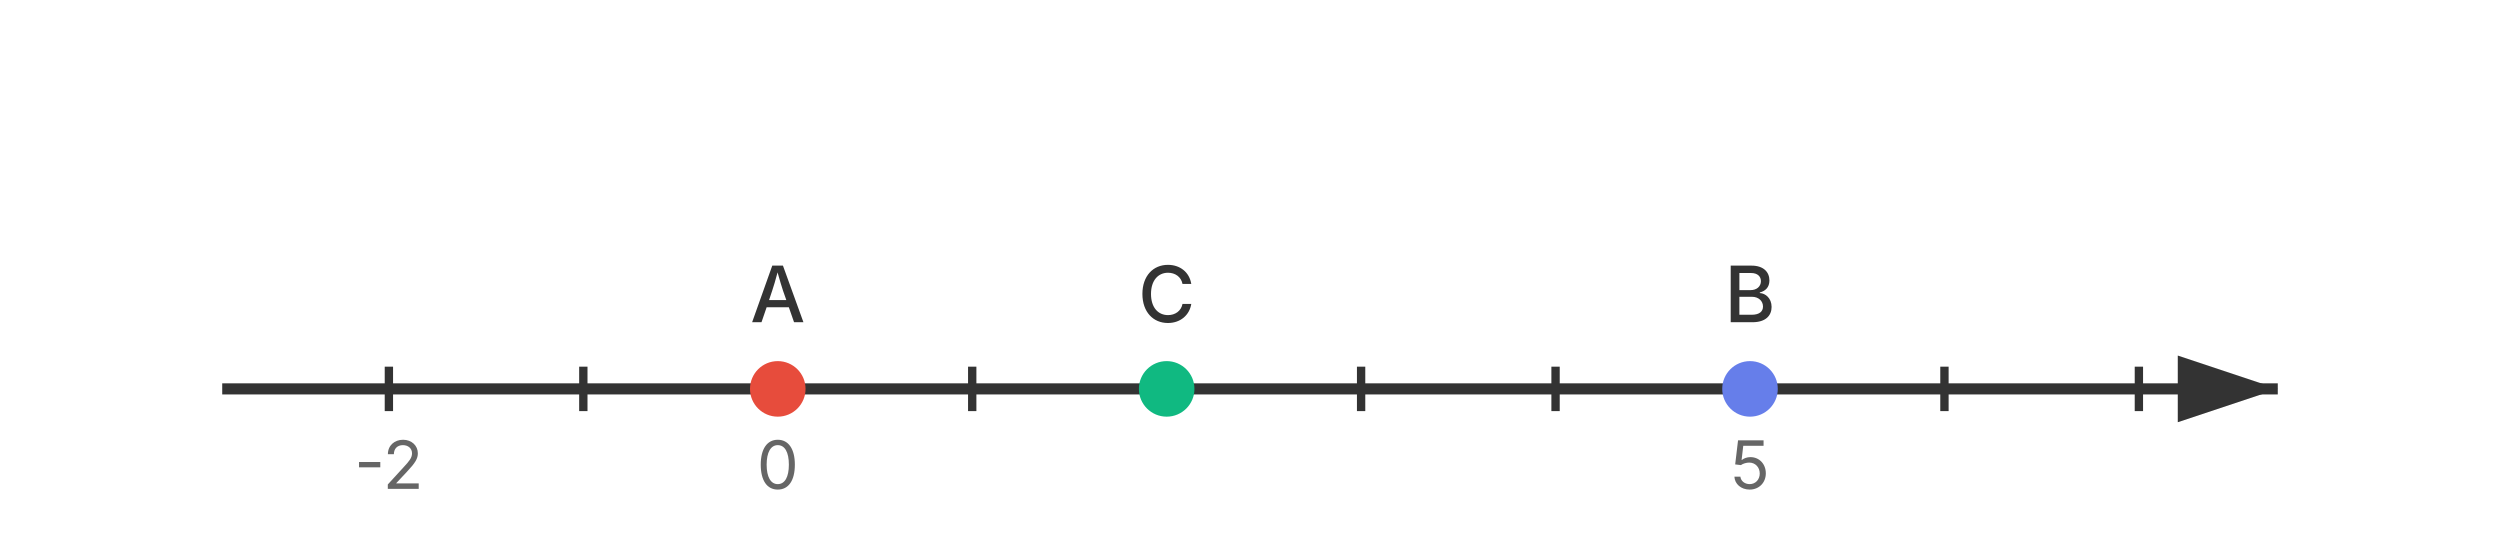
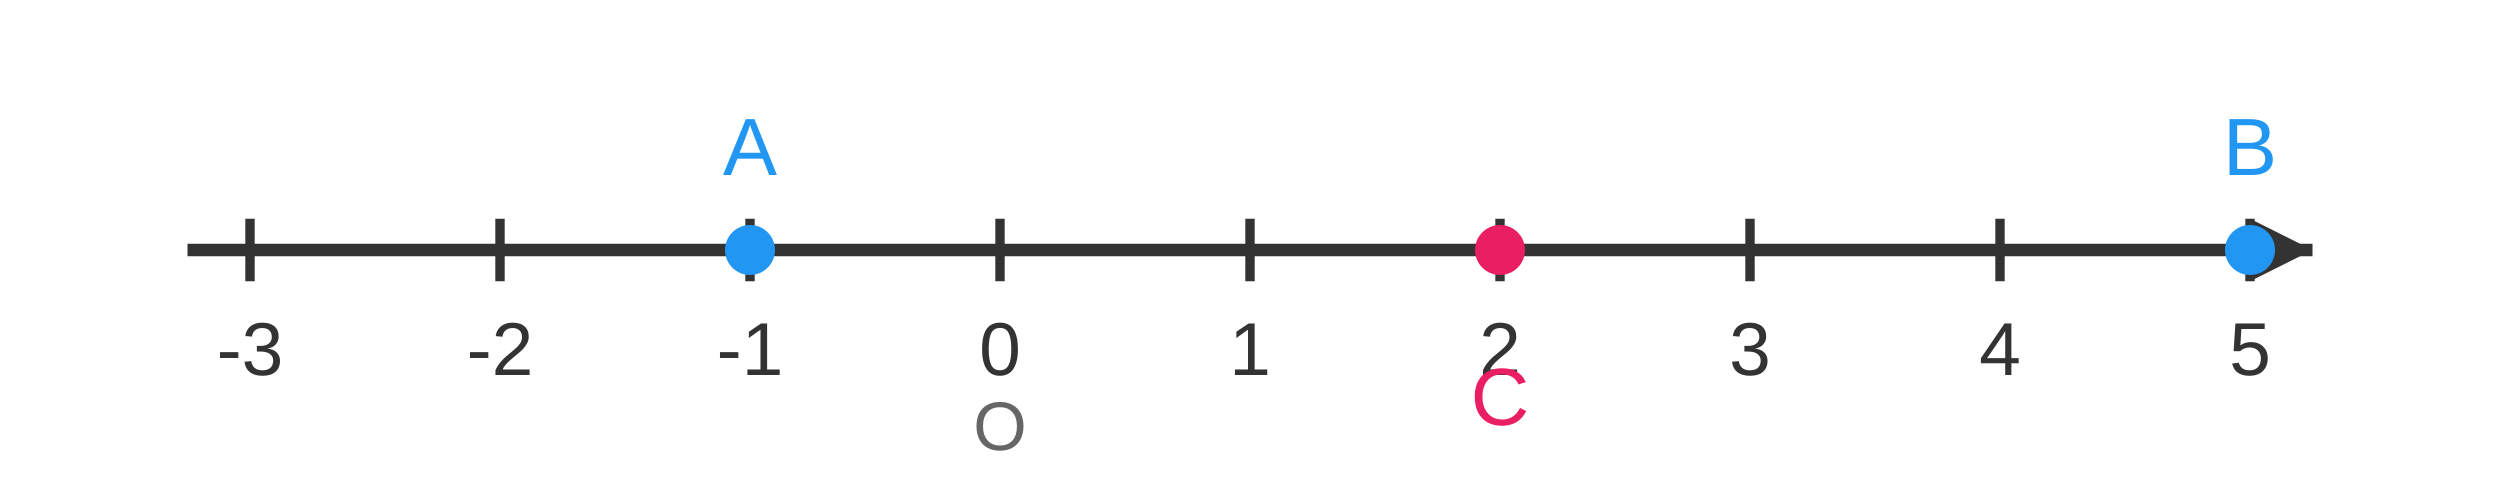
- <svg xmlns="http://www.w3.org/2000/svg" width="450" height="100" viewBox="0 0 450 100">
-   <style>
- text { font-family: -apple-system, 'Helvetica Neue', sans-serif; }
- .axis { stroke: #333; stroke-width: 2; fill: none; }
- .tick { stroke: #333; stroke-width: 1.5; }
- .point { fill: #e74c3c; }
- .point-blue { fill: #667eea; }
- .point-green { fill: #10B981; }
- .label { font-size: 14px; fill: #333; font-weight: 500; }
- .small { font-size: 12px; fill: #666; }
- .title { font-size: 16px; fill: #333; font-weight: 600; }
- .shape { stroke: #667eea; stroke-width: 2; fill: none; }
- .shape-fill { stroke: #667eea; stroke-width: 2; fill: rgba(102,126,234,0.1); }
- .segment { stroke: #667eea; stroke-width: 3; }
- .segment-red { stroke: #e74c3c; stroke-width: 2; stroke-dasharray: 5,3; }
- .arrow { fill: #333; }
- .table-line { stroke: #333; stroke-width: 1; }
- .table-header { fill: #f0f4ff; }
- </style>
-   <defs>
-     <marker id="arrow" markerWidth="10" markerHeight="10" refX="9" refY="3" orient="auto">
-       <path d="M0,0 L0,6 L9,3 z" class="arrow" />
-     </marker>
-   </defs>
-   <line x1="40" y1="70" x2="410" y2="70" class="axis" marker-end="url(#arrow)" />
-   <line x1="70" y1="66" x2="70" y2="74" class="tick" />
-   <text x="70" y="88" text-anchor="middle" class="small">-2</text>
-   <line x1="105" y1="66" x2="105" y2="74" class="tick" />
-   <line x1="140" y1="66" x2="140" y2="74" class="tick" />
-   <text x="140" y="88" text-anchor="middle" class="small">0</text>
-   <line x1="175" y1="66" x2="175" y2="74" class="tick" />
-   <line x1="210" y1="66" x2="210" y2="74" class="tick" />
-   <line x1="245" y1="66" x2="245" y2="74" class="tick" />
-   <line x1="280" y1="66" x2="280" y2="74" class="tick" />
-   <line x1="315" y1="66" x2="315" y2="74" class="tick" />
-   <text x="315" y="88" text-anchor="middle" class="small">5</text>
-   <line x1="350" y1="66" x2="350" y2="74" class="tick" />
-   <line x1="385" y1="66" x2="385" y2="74" class="tick" />
-   <circle cx="140" cy="70" r="5" class="point" />
-   <text x="140" y="58" text-anchor="middle" class="label">A</text>
-   <circle cx="315" cy="70" r="5" class="point-blue" />
-   <text x="315" y="58" text-anchor="middle" class="label">B</text>
-   <circle cx="210" cy="70" r="5" class="point-green" />
-   <text x="210" y="58" text-anchor="middle" class="label">C</text>
+ <svg xmlns="http://www.w3.org/2000/svg" viewBox="0 0 400 80">
+   <line x1="30" y1="40" x2="370" y2="40" stroke="#333" stroke-width="2" />
+   <polygon points="370,40 360,35 360,45" fill="#333" />
+   <line x1="40.0" y1="35" x2="40.0" y2="45" stroke="#333" stroke-width="1.5" />
+   <text x="40.0" y="60" font-family="Arial" font-size="12" text-anchor="middle" fill="#333">-3</text>
+   <line x1="80.0" y1="35" x2="80.0" y2="45" stroke="#333" stroke-width="1.5" />
+   <text x="80.0" y="60" font-family="Arial" font-size="12" text-anchor="middle" fill="#333">-2</text>
+   <line x1="120.0" y1="35" x2="120.0" y2="45" stroke="#333" stroke-width="1.5" />
+   <text x="120.0" y="60" font-family="Arial" font-size="12" text-anchor="middle" fill="#333">-1</text>
+   <line x1="160.0" y1="35" x2="160.0" y2="45" stroke="#333" stroke-width="1.5" />
+   <text x="160.0" y="60" font-family="Arial" font-size="12" text-anchor="middle" fill="#333">0</text>
+   <line x1="200.0" y1="35" x2="200.0" y2="45" stroke="#333" stroke-width="1.5" />
+   <text x="200.0" y="60" font-family="Arial" font-size="12" text-anchor="middle" fill="#333">1</text>
+   <line x1="240.0" y1="35" x2="240.0" y2="45" stroke="#333" stroke-width="1.5" />
+   <text x="240.0" y="60" font-family="Arial" font-size="12" text-anchor="middle" fill="#333">2</text>
+   <line x1="280.0" y1="35" x2="280.0" y2="45" stroke="#333" stroke-width="1.5" />
+   <text x="280.0" y="60" font-family="Arial" font-size="12" text-anchor="middle" fill="#333">3</text>
+   <line x1="320.0" y1="35" x2="320.0" y2="45" stroke="#333" stroke-width="1.5" />
+   <text x="320.0" y="60" font-family="Arial" font-size="12" text-anchor="middle" fill="#333">4</text>
+   <line x1="360.0" y1="35" x2="360.0" y2="45" stroke="#333" stroke-width="1.5" />
+   <text x="360.0" y="60" font-family="Arial" font-size="12" text-anchor="middle" fill="#333">5</text>
+   <text x="160.0" y="72" font-family="Arial" font-size="11" text-anchor="middle" fill="#666">O</text>
+   <circle cx="120.0" cy="40" r="4" fill="#2196F3" />
+   <text x="120.0" y="28" font-family="Arial" font-size="13" text-anchor="middle" fill="#2196F3">A</text>
+   <circle cx="240.0" cy="40" r="4" fill="#E91E63" />
+   <text x="240.0" y="68" font-family="Arial" font-size="13" text-anchor="middle" fill="#E91E63">C</text>
+   <circle cx="360.0" cy="40" r="4" fill="#2196F3" />
+   <text x="360.0" y="28" font-family="Arial" font-size="13" text-anchor="middle" fill="#2196F3">B</text>
</svg>
